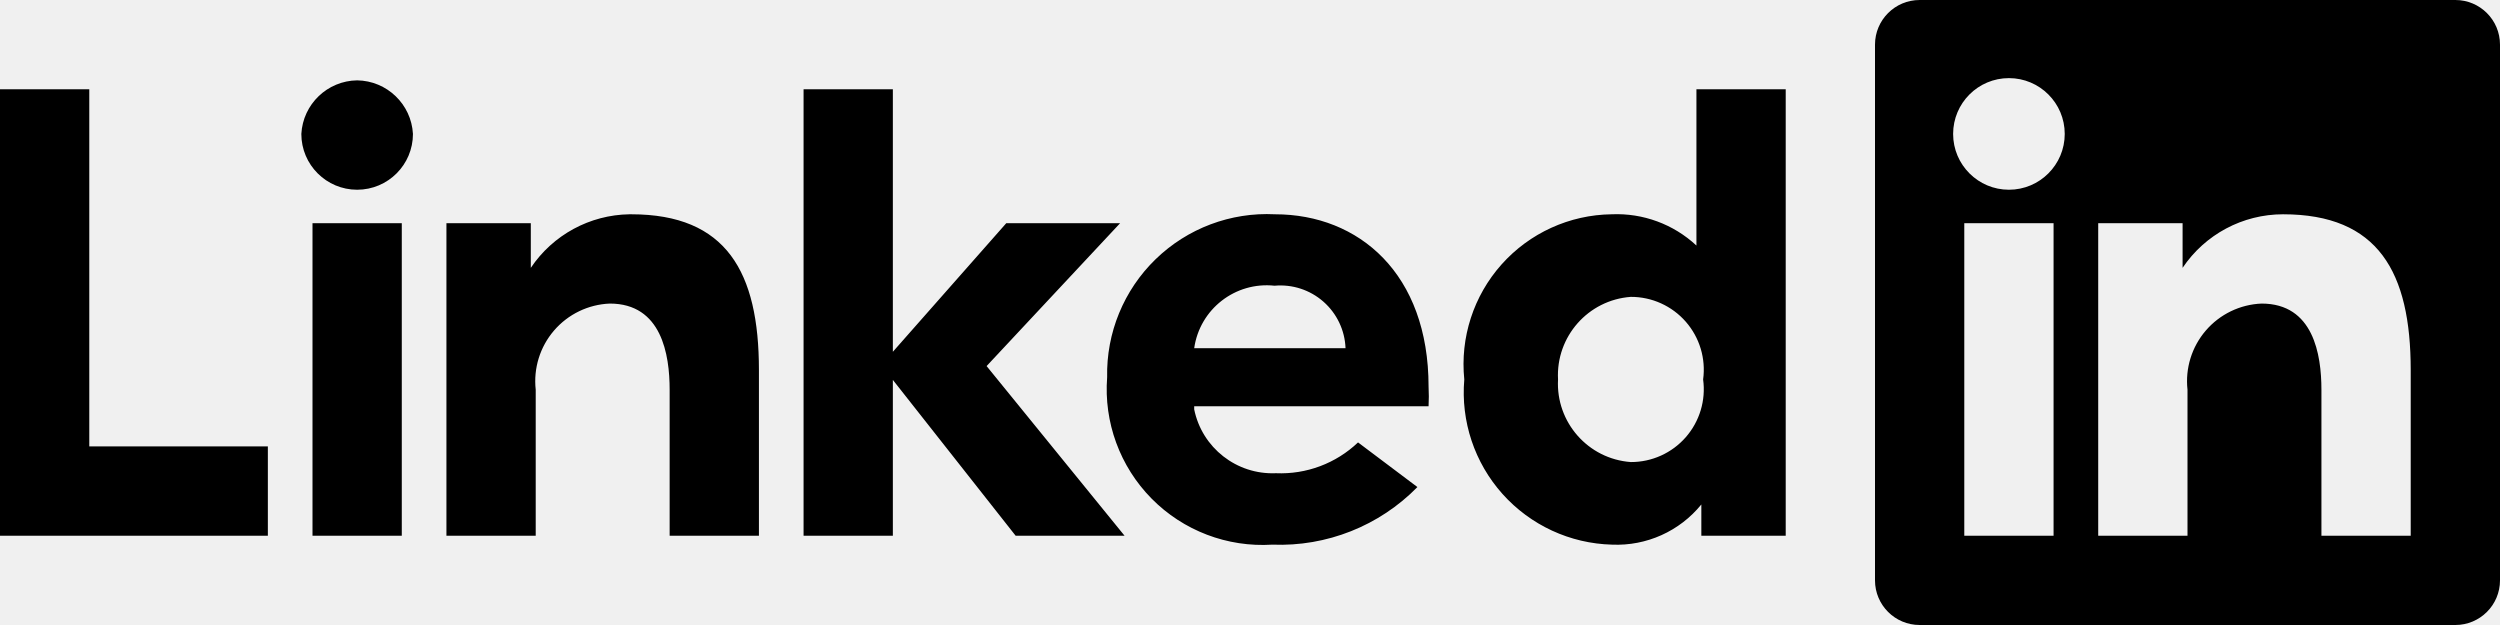
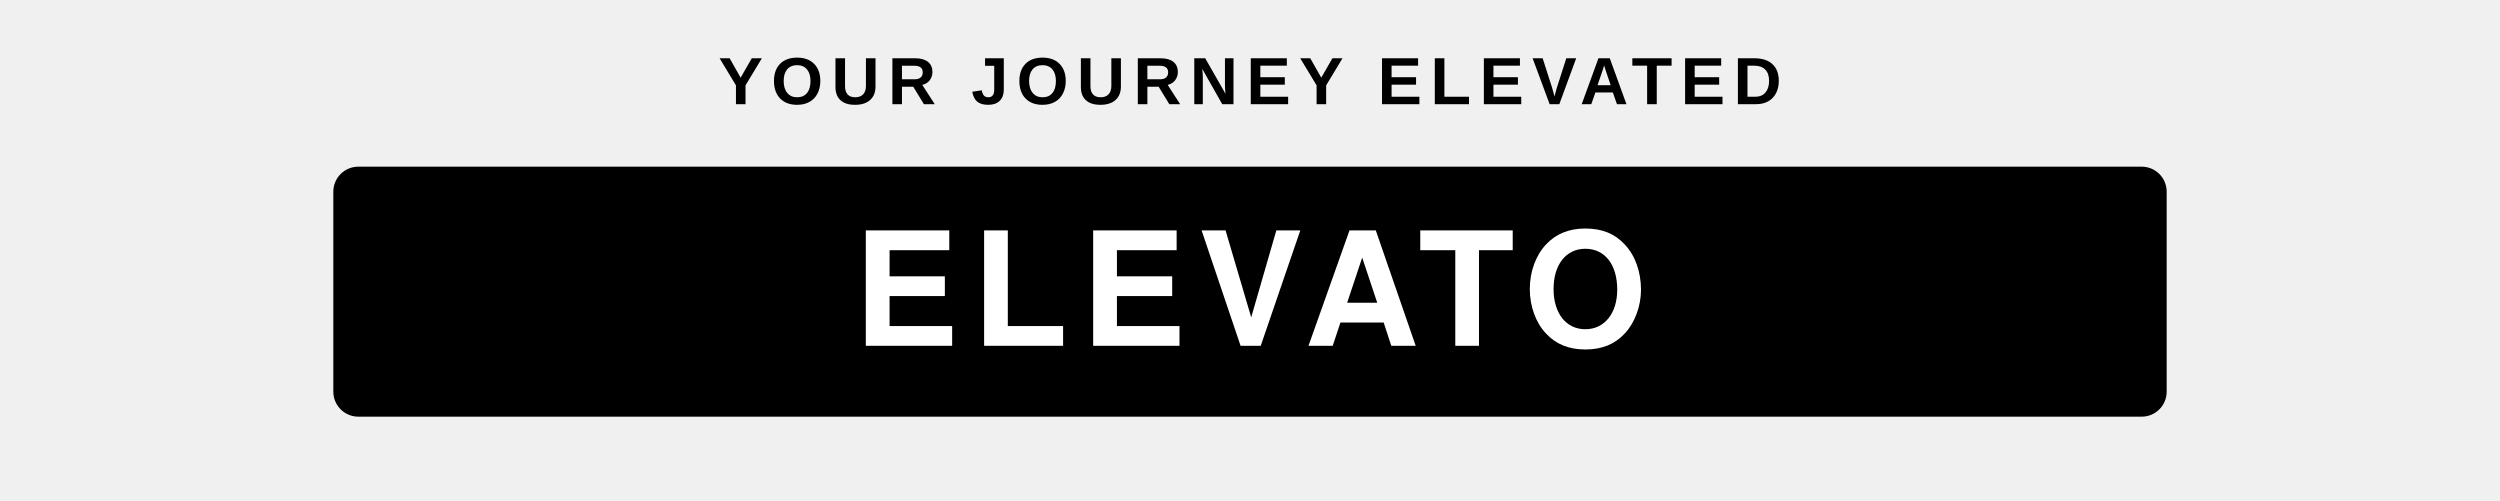
- <svg xmlns="http://www.w3.org/2000/svg" viewBox="0 0 56 14" id="linkedin-logo-xxsmall" aria-hidden="true" role="none" data-supported-dps="56x14" fill="currentColor" width="56" height="14" focusable="false" class="lazy-loaded" aria-busy="false">
-   <g>
-     <path class="background-mercado" d="M22.1 8.2l3.09 3.8h-2.44L20 8.51V12h-2V2h2v5.88L22.54 5h2.55zm-8-3.4A2.71 2.71 0 0011.89 6V5H10v7h2V8.73a1.74 1.74 0 011.66-1.93C14.82 6.8 15 7.94 15 8.73V12h2V8.29c0-2.2-.73-3.49-2.86-3.49zM32 8.66a4.22 4.22 0 010 .44h-5.25v.07a1.79 1.79 0 001.83 1.43 2.51 2.51 0 001.84-.69l1.33 1a4.31 4.31 0 01-3.25 1.29 3.49 3.49 0 01-3.7-3.75 3.58 3.58 0 013.76-3.65C30.44 4.8 32 6.13 32 8.66zm-1.86-.86a1.46 1.46 0 00-1.59-1.4 1.64 1.64 0 00-1.8 1.4zM2 2H0v10h6v-2H2zm36 0h2v10h-1.89v-.7a2.44 2.44 0 01-2 .9 3.41 3.41 0 01-3.31-3.7 3.36 3.36 0 013.3-3.7 2.62 2.62 0 011.9.7zm.15 6.5a1.63 1.63 0 00-1.62-1.85A1.76 1.76 0 0034.9 8.5a1.76 1.76 0 001.63 1.85 1.63 1.63 0 001.62-1.85zM8 1.8A1.27 1.27 0 006.75 3a1.25 1.25 0 002.5 0A1.27 1.27 0 008 1.8zM7 12h2V5H7zM56 1v12a1 1 0 01-1 1H43a1 1 0 01-1-1V1a1 1 0 011-1h12a1 1 0 011 1zM46 5h-2v7h2zm.25-2a1.25 1.25 0 00-2.5 0 1.25 1.25 0 002.5 0zM54 8.29c0-2.2-.73-3.49-2.86-3.49A2.71 2.71 0 0048.89 6V5H47v7h2V8.73a1.74 1.74 0 011.66-1.93C51.82 6.8 52 7.94 52 8.73V12h2z" />
-   </g>
+ <svg xmlns="http://www.w3.org/2000/svg" viewBox="0 0 600 120">
+   <text x="300" y="25" font-family="Arial, Helvetica, sans-serif" font-size="16" font-weight="700" text-anchor="middle" fill="#000000" letter-spacing="2">
+     YOUR JOURNEY ELEVATED
+   </text>
+   <rect x="80" y="40" width="440" height="60" rx="6" fill="#000000" />
+   <text x="300" y="83" font-family="Arial Black, Helvetica, sans-serif" font-size="38" font-weight="900" text-anchor="middle" fill="white" letter-spacing="3">
+     ELEVATO
+   </text>
</svg>
